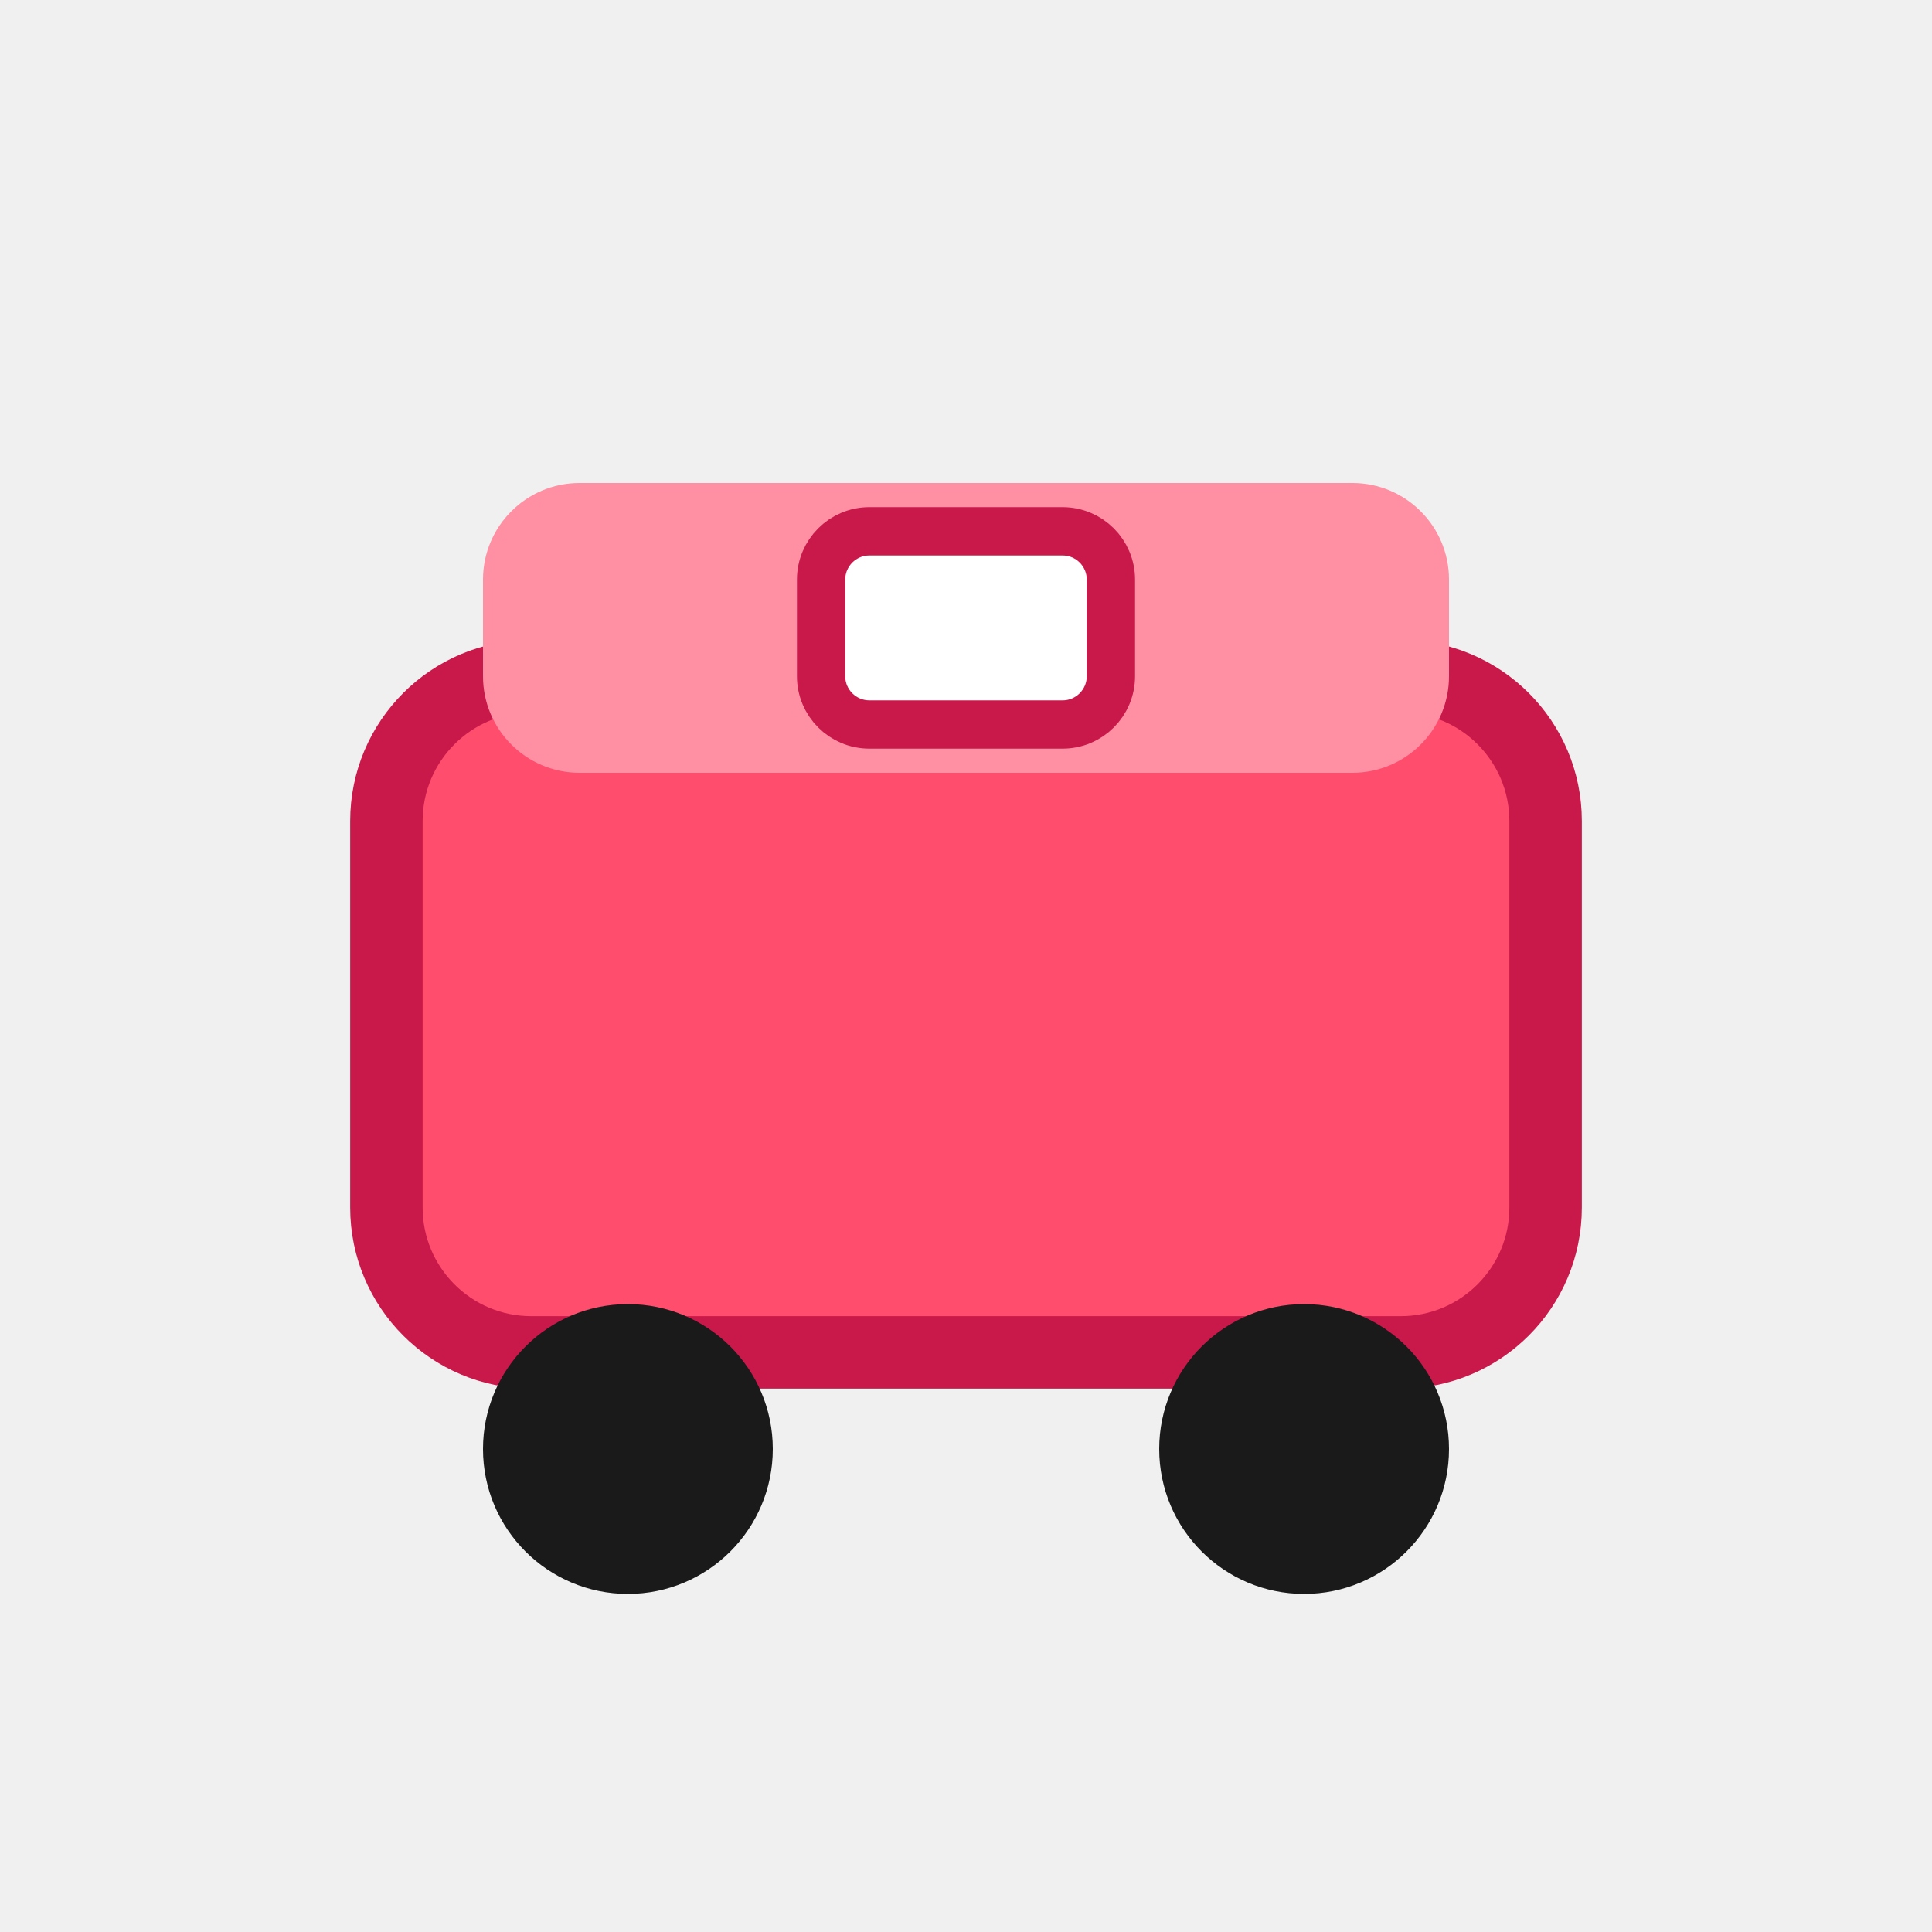
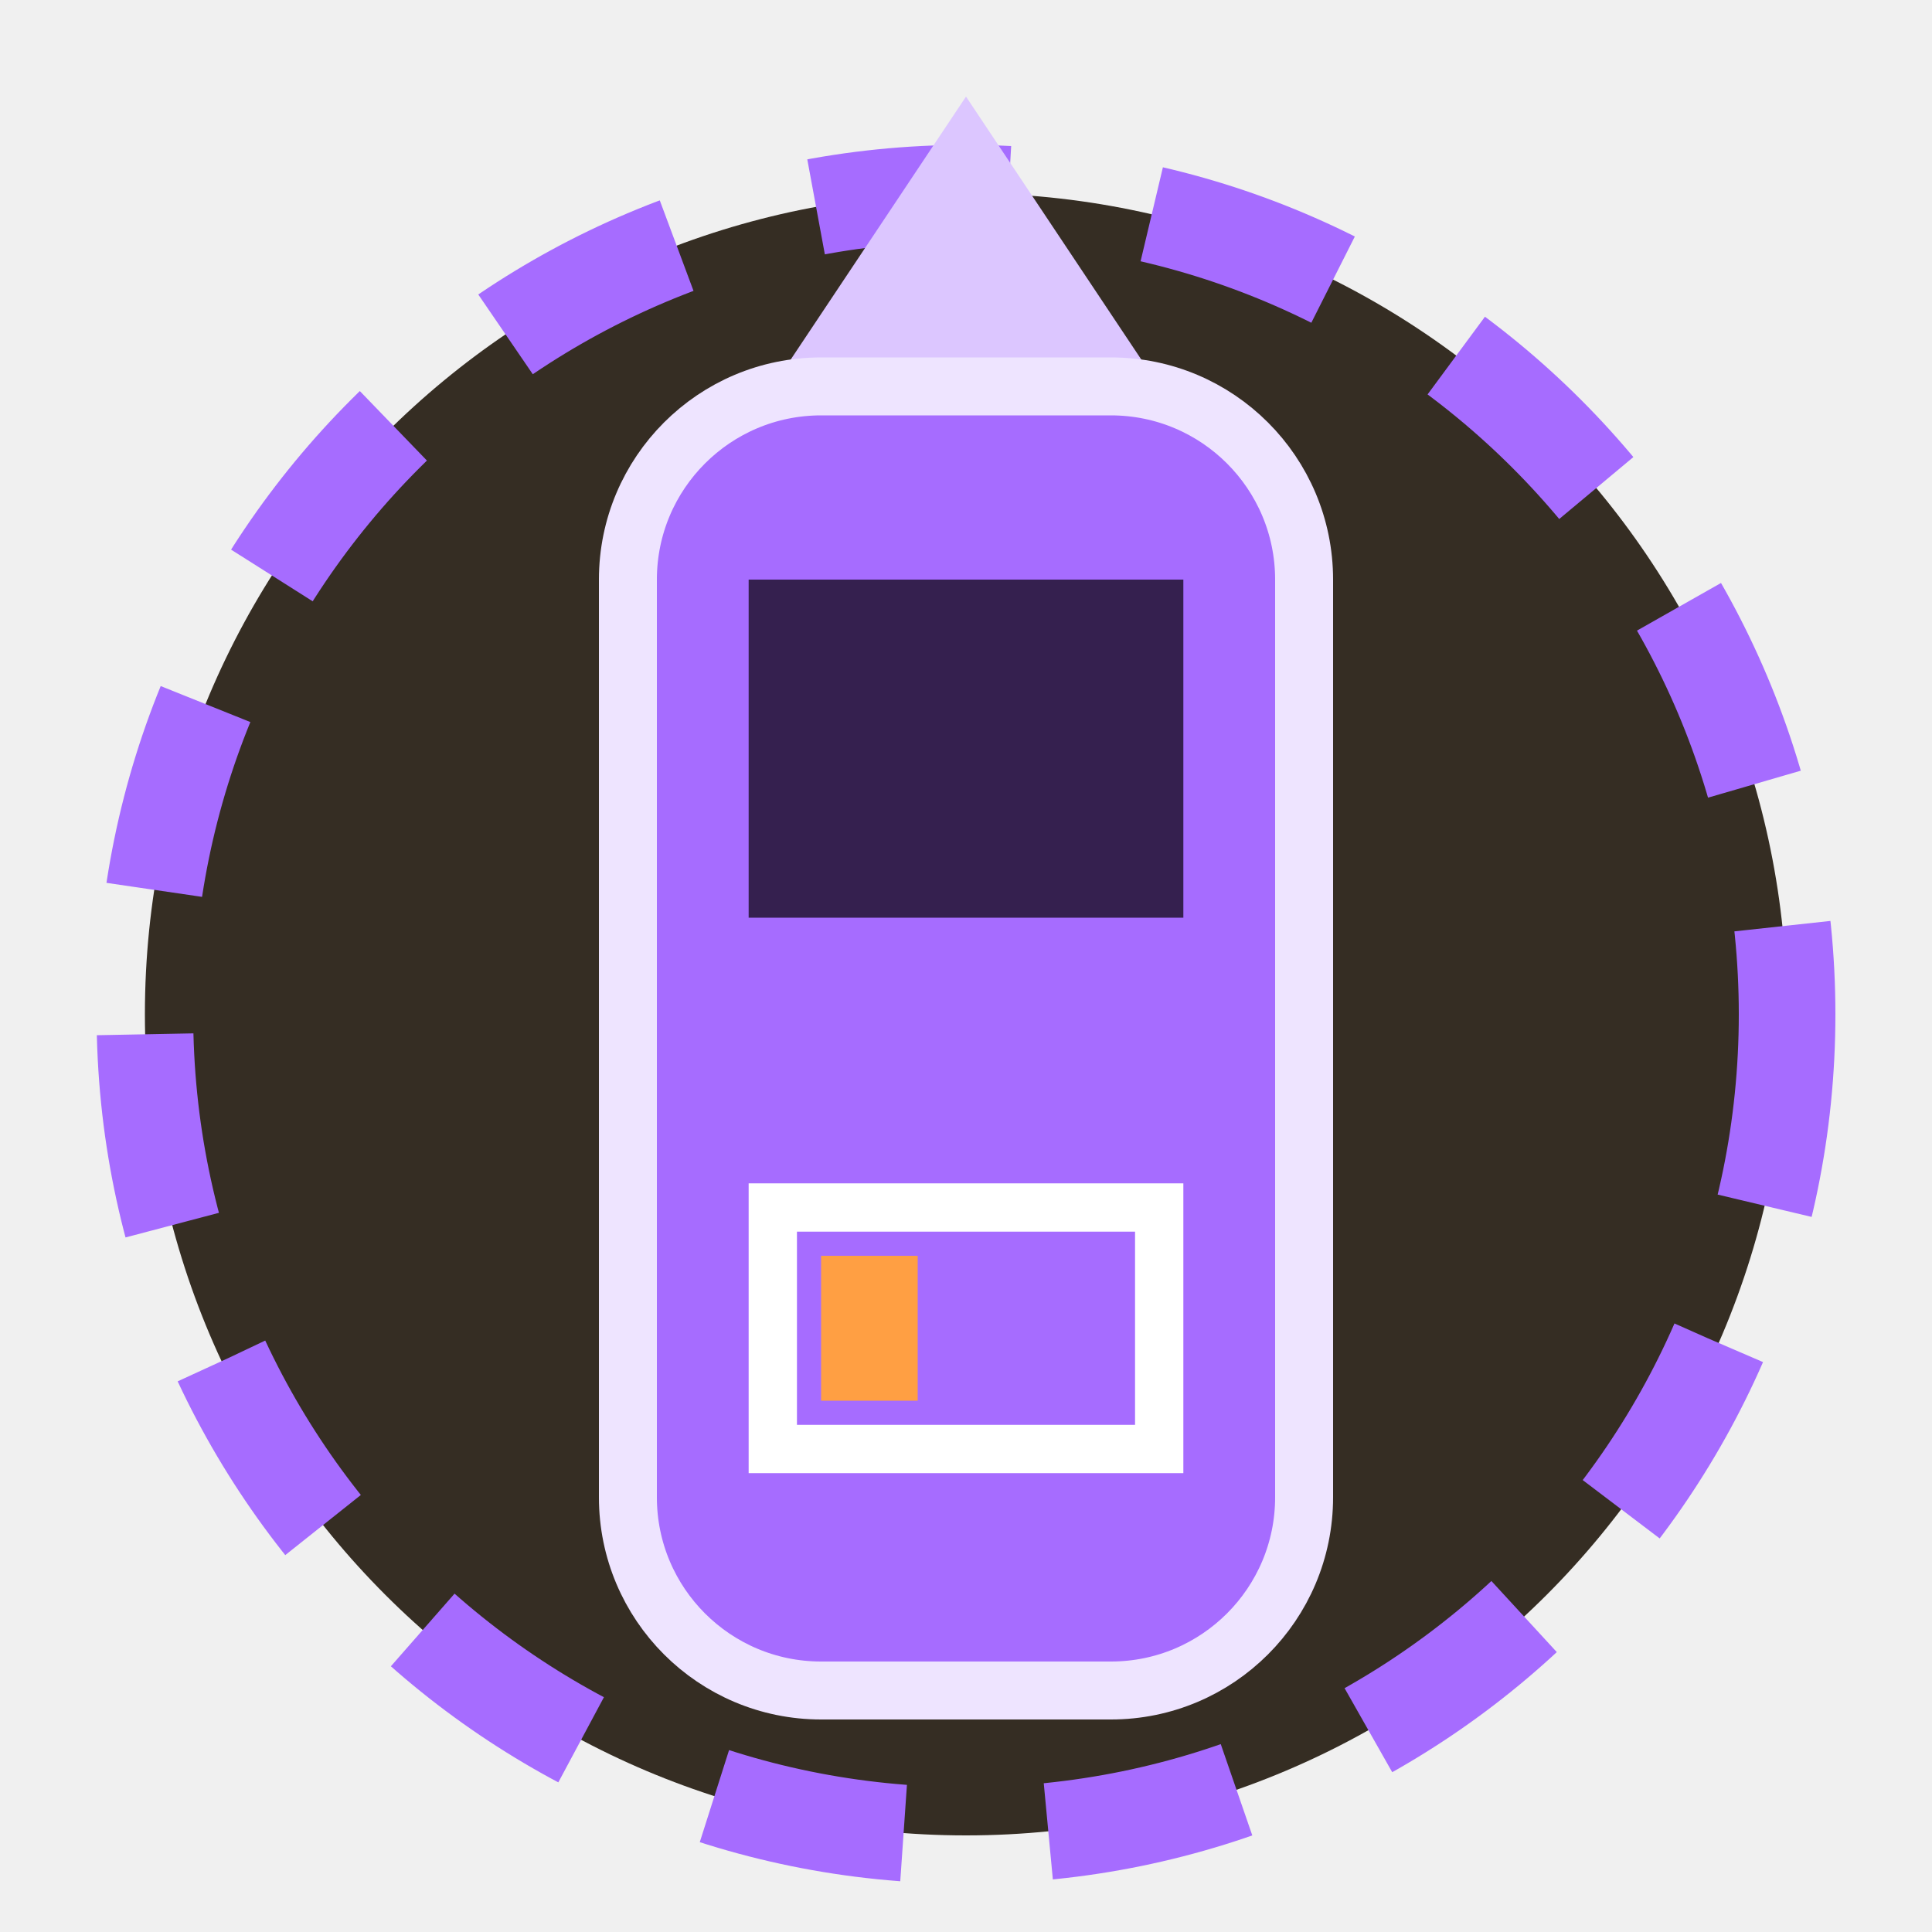
<svg xmlns="http://www.w3.org/2000/svg" width="40" height="40" viewBox="0 0 40 40">
-   <rect x="8" y="14" width="24" height="14" rx="3" fill="#ff4d6d" stroke="#c9184a" stroke-width="1.5" />
-   <rect x="10" y="10" width="20" height="6" rx="2" fill="#ff8fa3" />
-   <circle cx="13" cy="30" r="3" fill="#1a1a1a" />
-   <circle cx="27" cy="30" r="3" fill="#1a1a1a" />
-   <rect x="17" y="11" width="6" height="4" rx="1" fill="#fff" stroke="#c9184a" />
+   <circle cx="20" cy="21" r="17" fill="#21180d" fill-opacity=".9" stroke="#a66cff" stroke-width="2" stroke-dasharray="4 3" />
+   <path d="M20 2l4 6h-8z" fill="#dcc6ff" />
+   <rect x="13" y="8" width="14" height="27" rx="4" fill="#a66cff" stroke="#eee4ff" stroke-width="1.2" />
+   <path d="M15.5 12h9v7h-9z" fill="#35204f" />
+   <path d="M16 25h8v5h-8z" fill="none" stroke="#fff" />
+   <path d="M17 26h2v3h-2z" fill="#ff9f43" />
</svg>
